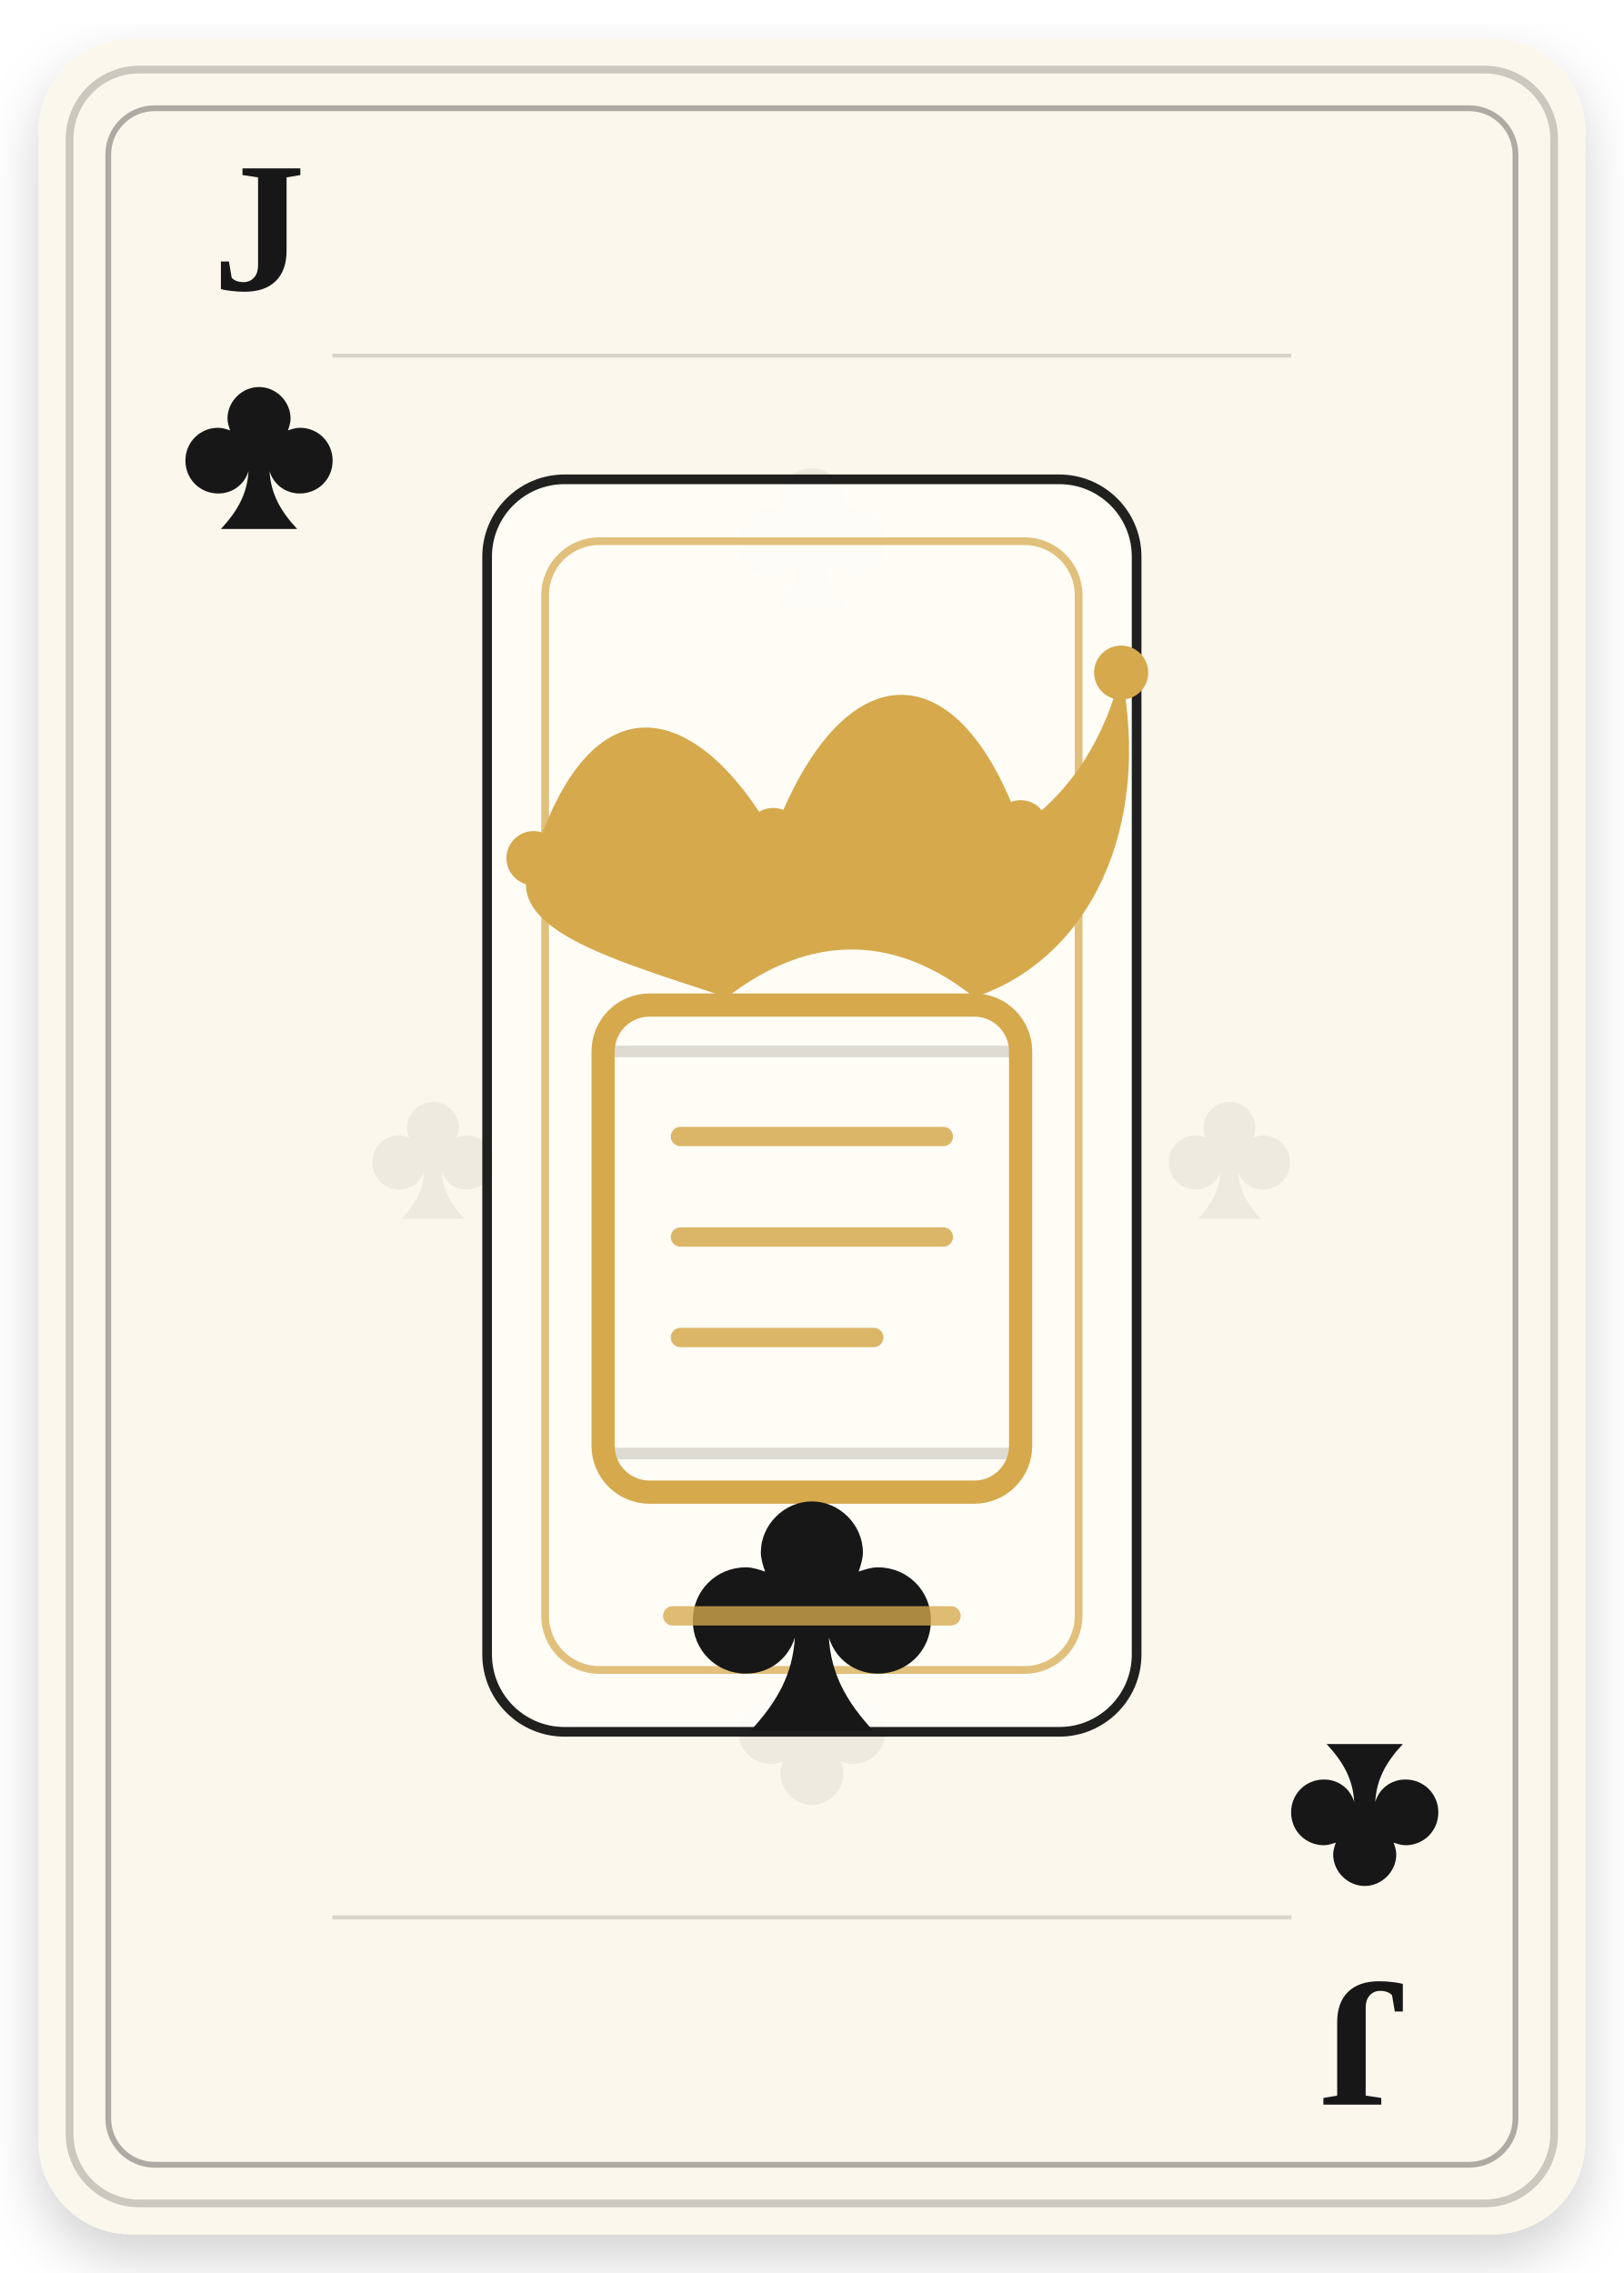
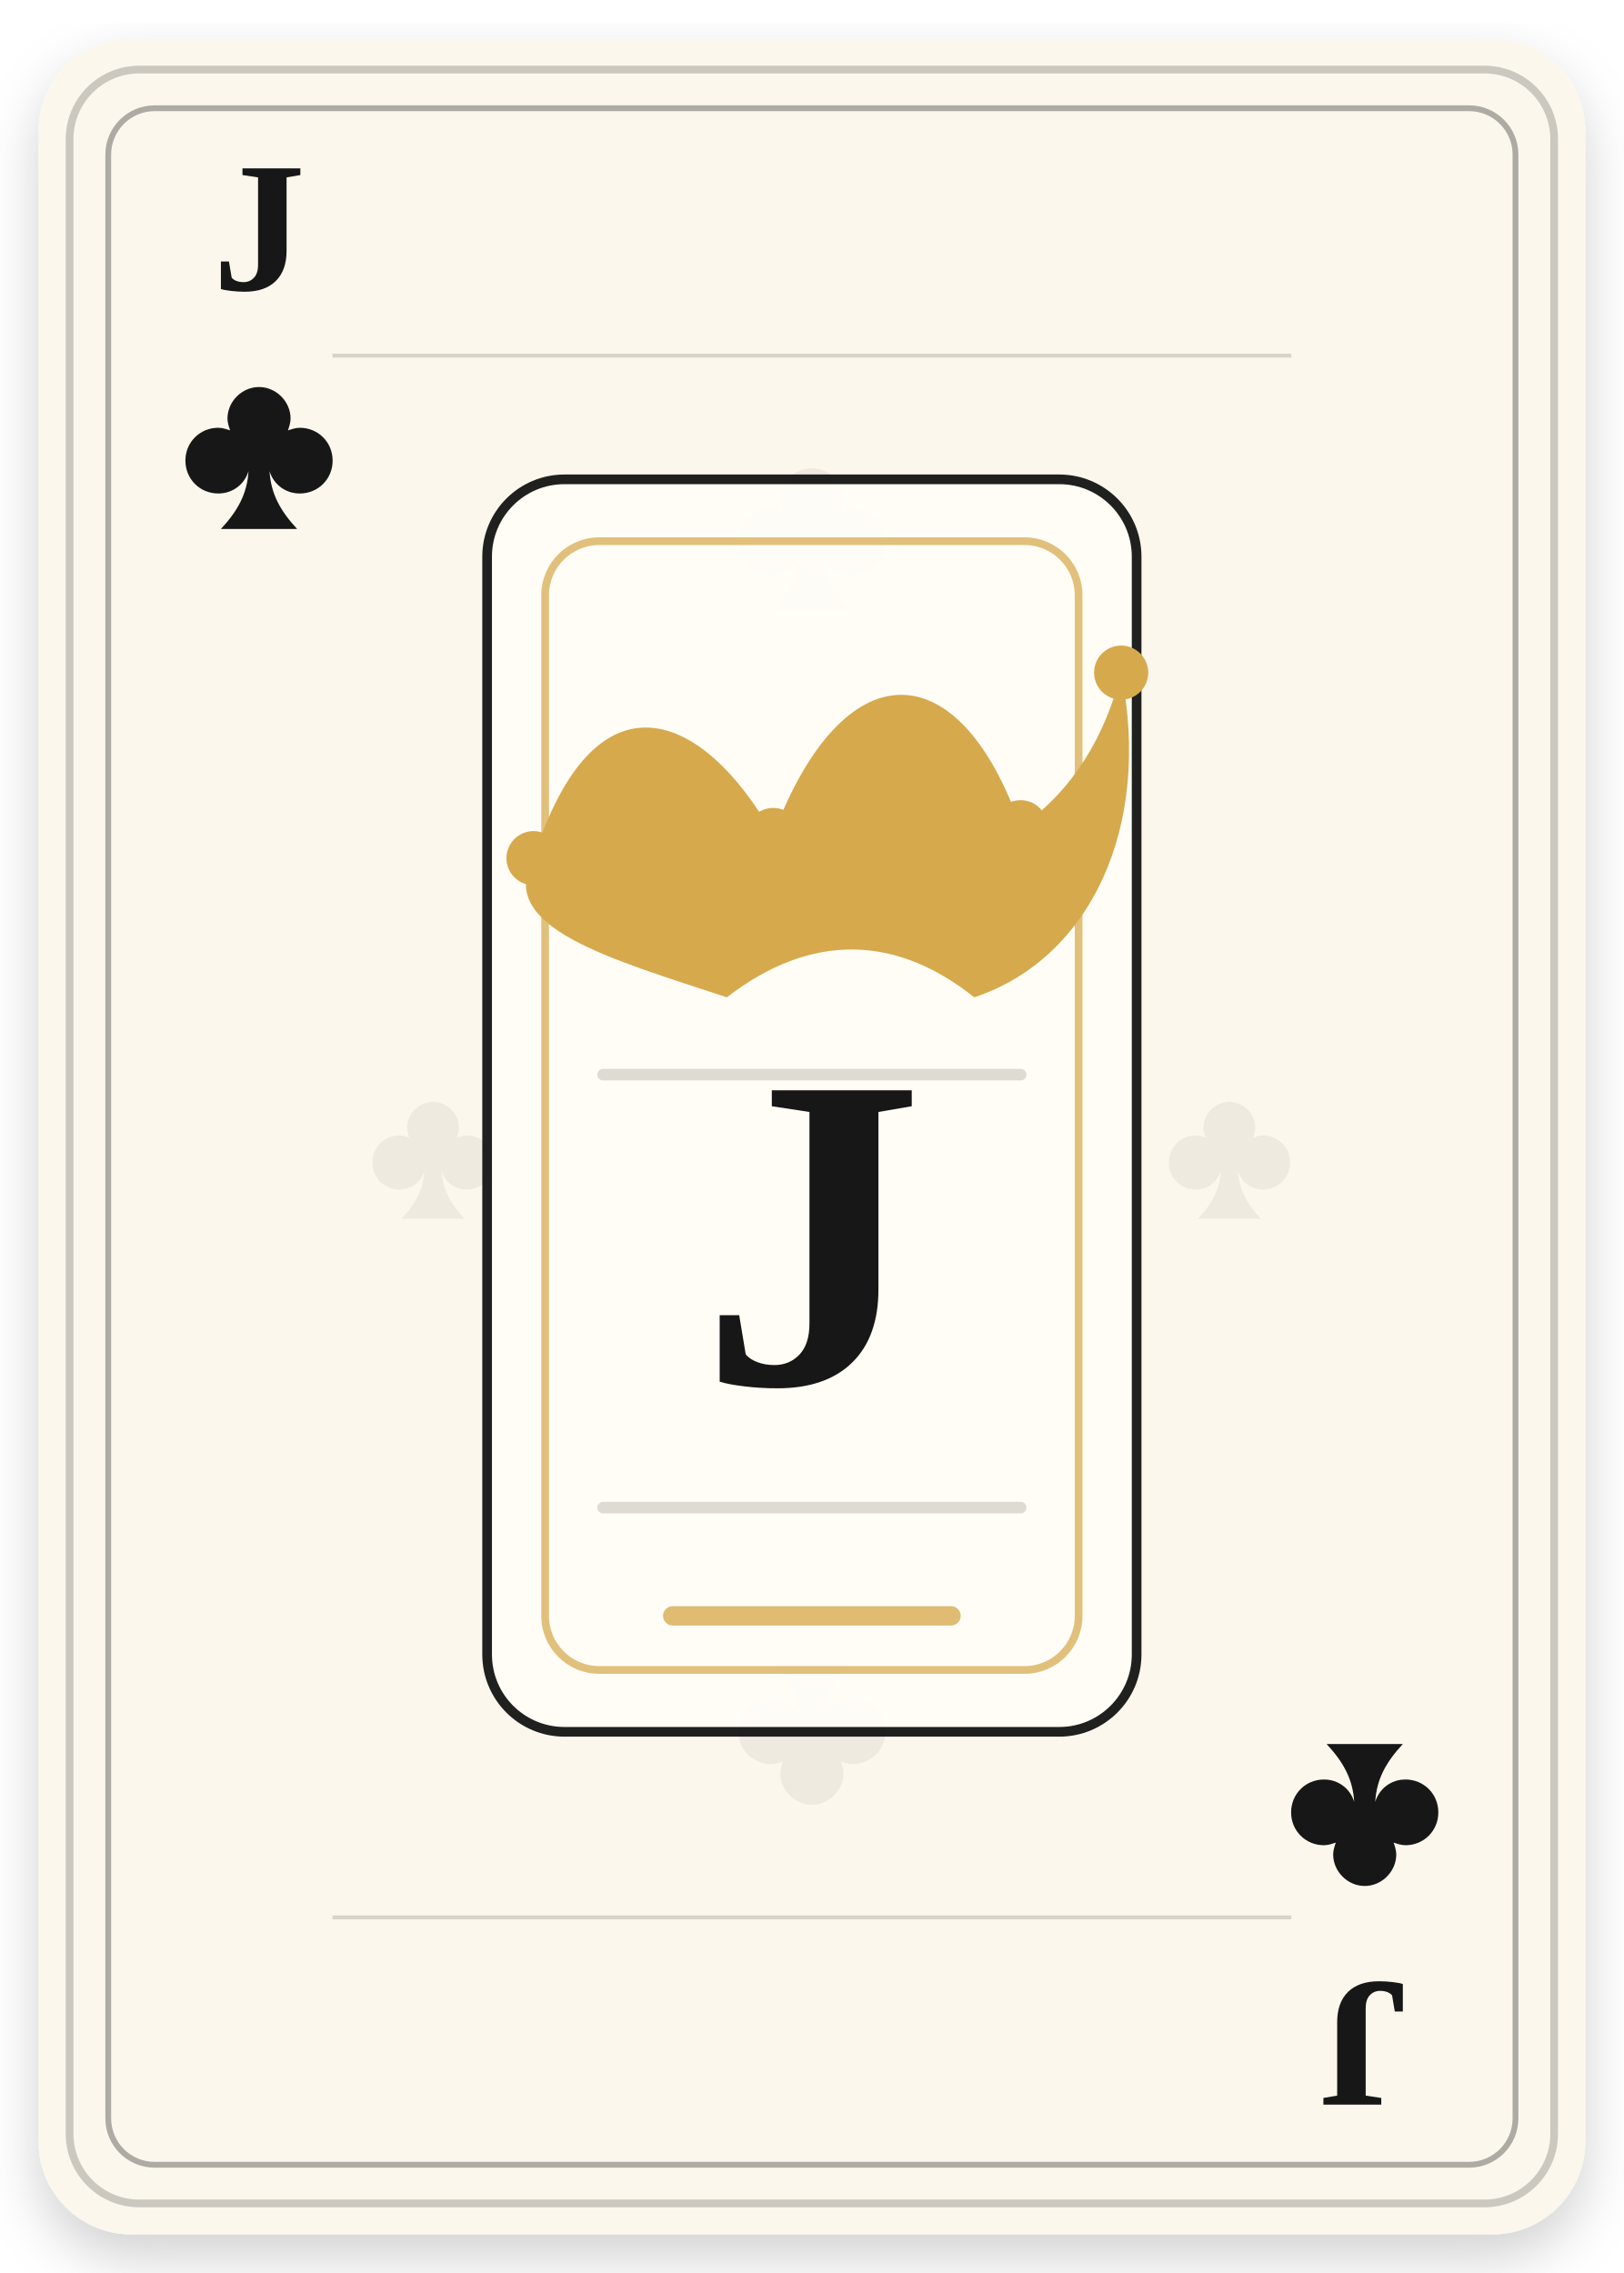
<svg xmlns="http://www.w3.org/2000/svg" width="420" height="588" viewBox="0 0 420 588">
  <defs>
    <filter id="shadow" x="-20%" y="-20%" width="140%" height="140%">
      <feDropShadow dx="0" dy="6" stdDeviation="7" flood-color="#000000" flood-opacity="0.18" />
    </filter>
    <style>
      .rank { font-family: Georgia, 'Times New Roman', serif; font-size: 48px; font-weight: 800; }
+       .center-rank { font-family: Georgia, 'Times New Roman', serif; font-size: 116px; font-weight: 800; }
    </style>
  </defs>
  <rect x="10" y="10" width="400" height="568" rx="24" fill="#fbf7ec" filter="url(#shadow)" />
  <rect x="18" y="18" width="384" height="552" rx="18" fill="none" stroke="#222222" stroke-width="2" opacity="0.22" />
  <rect x="28" y="28" width="364" height="532" rx="12" fill="none" stroke="#171717" stroke-width="1.5" opacity="0.34" />
  <path d="M86 92 H334 M86 496 H334" stroke="#171717" stroke-width="1" opacity="0.16" />
  <g transform="translate(67 75) rotate(0)" fill="#171717">
    <text x="0" y="0" text-anchor="middle" class="rank">J</text>
    <g transform="translate(0 36) scale(0.34)">
      <path d="M0 -32 C13 -32 24 -21 24 -8 C24 -5 23 -2 22 1 C25 0 28 -1 31 -1 C45 -1 56 10 56 24 C56 38 45 49 31 49 C20 49 11 42 8 32 C9 49 16 62 29 76 H-29 C-16 62 -9 49 -8 32 C-11 42 -20 49 -31 49 C-45 49 -56 38 -56 24 C-56 10 -45 -1 -31 -1 C-28 -1 -25 0 -22 1 C-23 -2 -24 -5 -24 -8 C-24 -21 -13 -32 0 -32 Z" />
    </g>
  </g>
  <g transform="translate(353 513) rotate(180)" fill="#171717">
    <text x="0" y="0" text-anchor="middle" class="rank">J</text>
    <g transform="translate(0 36) scale(0.34)">
      <path d="M0 -32 C13 -32 24 -21 24 -8 C24 -5 23 -2 22 1 C25 0 28 -1 31 -1 C45 -1 56 10 56 24 C56 38 45 49 31 49 C20 49 11 42 8 32 C9 49 16 62 29 76 H-29 C-16 62 -9 49 -8 32 C-11 42 -20 49 -31 49 C-45 49 -56 38 -56 24 C-56 10 -45 -1 -31 -1 C-28 -1 -25 0 -22 1 C-23 -2 -24 -5 -24 -8 C-24 -21 -13 -32 0 -32 Z" />
    </g>
  </g>
  <g transform="translate(210 132) rotate(0) scale(0.34)" fill="#171717" opacity="0.055">
    <path d="M0 -32 C13 -32 24 -21 24 -8 C24 -5 23 -2 22 1 C25 0 28 -1 31 -1 C45 -1 56 10 56 24 C56 38 45 49 31 49 C20 49 11 42 8 32 C9 49 16 62 29 76 H-29 C-16 62 -9 49 -8 32 C-11 42 -20 49 -31 49 C-45 49 -56 38 -56 24 C-56 10 -45 -1 -31 -1 C-28 -1 -25 0 -22 1 C-23 -2 -24 -5 -24 -8 C-24 -21 -13 -32 0 -32 Z" />
  </g>
  <g transform="translate(112 294) rotate(0) scale(0.28)" fill="#171717" opacity="0.055">
    <path d="M0 -32 C13 -32 24 -21 24 -8 C24 -5 23 -2 22 1 C25 0 28 -1 31 -1 C45 -1 56 10 56 24 C56 38 45 49 31 49 C20 49 11 42 8 32 C9 49 16 62 29 76 H-29 C-16 62 -9 49 -8 32 C-11 42 -20 49 -31 49 C-45 49 -56 38 -56 24 C-56 10 -45 -1 -31 -1 C-28 -1 -25 0 -22 1 C-23 -2 -24 -5 -24 -8 C-24 -21 -13 -32 0 -32 Z" />
  </g>
  <g transform="translate(318 294) rotate(0) scale(0.28)" fill="#171717" opacity="0.055">
    <path d="M0 -32 C13 -32 24 -21 24 -8 C24 -5 23 -2 22 1 C25 0 28 -1 31 -1 C45 -1 56 10 56 24 C56 38 45 49 31 49 C20 49 11 42 8 32 C9 49 16 62 29 76 H-29 C-16 62 -9 49 -8 32 C-11 42 -20 49 -31 49 C-45 49 -56 38 -56 24 C-56 10 -45 -1 -31 -1 C-28 -1 -25 0 -22 1 C-23 -2 -24 -5 -24 -8 C-24 -21 -13 -32 0 -32 Z" />
  </g>
  <g transform="translate(210 456) rotate(180) scale(0.34)" fill="#171717" opacity="0.055">
    <path d="M0 -32 C13 -32 24 -21 24 -8 C24 -5 23 -2 22 1 C25 0 28 -1 31 -1 C45 -1 56 10 56 24 C56 38 45 49 31 49 C20 49 11 42 8 32 C9 49 16 62 29 76 H-29 C-16 62 -9 49 -8 32 C-11 42 -20 49 -31 49 C-45 49 -56 38 -56 24 C-56 10 -45 -1 -31 -1 C-28 -1 -25 0 -22 1 C-23 -2 -24 -5 -24 -8 C-24 -21 -13 -32 0 -32 Z" />
  </g>
  <rect x="126" y="124" width="168" height="324" rx="20" fill="#fffdf7" stroke="#171717" stroke-width="2.5" opacity="0.96" />
  <rect x="141" y="140" width="138" height="292" rx="14" fill="none" stroke="#d6a94d" stroke-width="2" opacity="0.72" />
-   <path d="M156 272 H264 M156 376 H264" stroke="#dedbd2" stroke-width="3" stroke-linecap="round" />
+   <path d="M156 278 H264 M156 390 H264" stroke="#dedbd2" stroke-width="3" stroke-linecap="round" />
  <g transform="translate(210 196)" fill="#d6a94d">
    <path d="M-72 26 C-56 -24 -28 -12 -10 20 C8 -28 38 -28 54 18 C68 8 76 -6 80 -22 C88 18 72 52 42 62 C22 46 0 45 -22 62 C-52 52 -82 44 -72 26 Z" />
    <circle cx="-72" cy="26" r="7" />
    <circle cx="-10" cy="20" r="7" />
    <circle cx="54" cy="18" r="7" />
    <circle cx="80" cy="-22" r="7" />
  </g>
-   <g transform="translate(210 318)">
-     <rect x="-54" y="-58" width="108" height="126" rx="12" fill="none" stroke="#d6a94d" stroke-width="6" />
-     <path d="M-34 -24 H34 M-34 2 H34 M-34 28 H16" stroke="#d6a94d" stroke-width="5" stroke-linecap="round" opacity="0.84" />
-     <g transform="translate(0 88) scale(0.55)" fill="#171717">
-       <path d="M0 -32 C13 -32 24 -21 24 -8 C24 -5 23 -2 22 1 C25 0 28 -1 31 -1 C45 -1 56 10 56 24 C56 38 45 49 31 49 C20 49 11 42 8 32 C9 49 16 62 29 76 H-29 C-16 62 -9 49 -8 32 C-11 42 -20 49 -31 49 C-45 49 -56 38 -56 24 C-56 10 -45 -1 -31 -1 C-28 -1 -25 0 -22 1 C-23 -2 -24 -5 -24 -8 C-24 -21 -13 -32 0 -32 Z" />
-     </g>
-   </g>
+   <text x="210" y="358" text-anchor="middle" class="center-rank" fill="#171717">J</text>
  <path d="M174 418 H246" stroke="#d6a94d" stroke-width="5" stroke-linecap="round" opacity="0.78" />
</svg>
